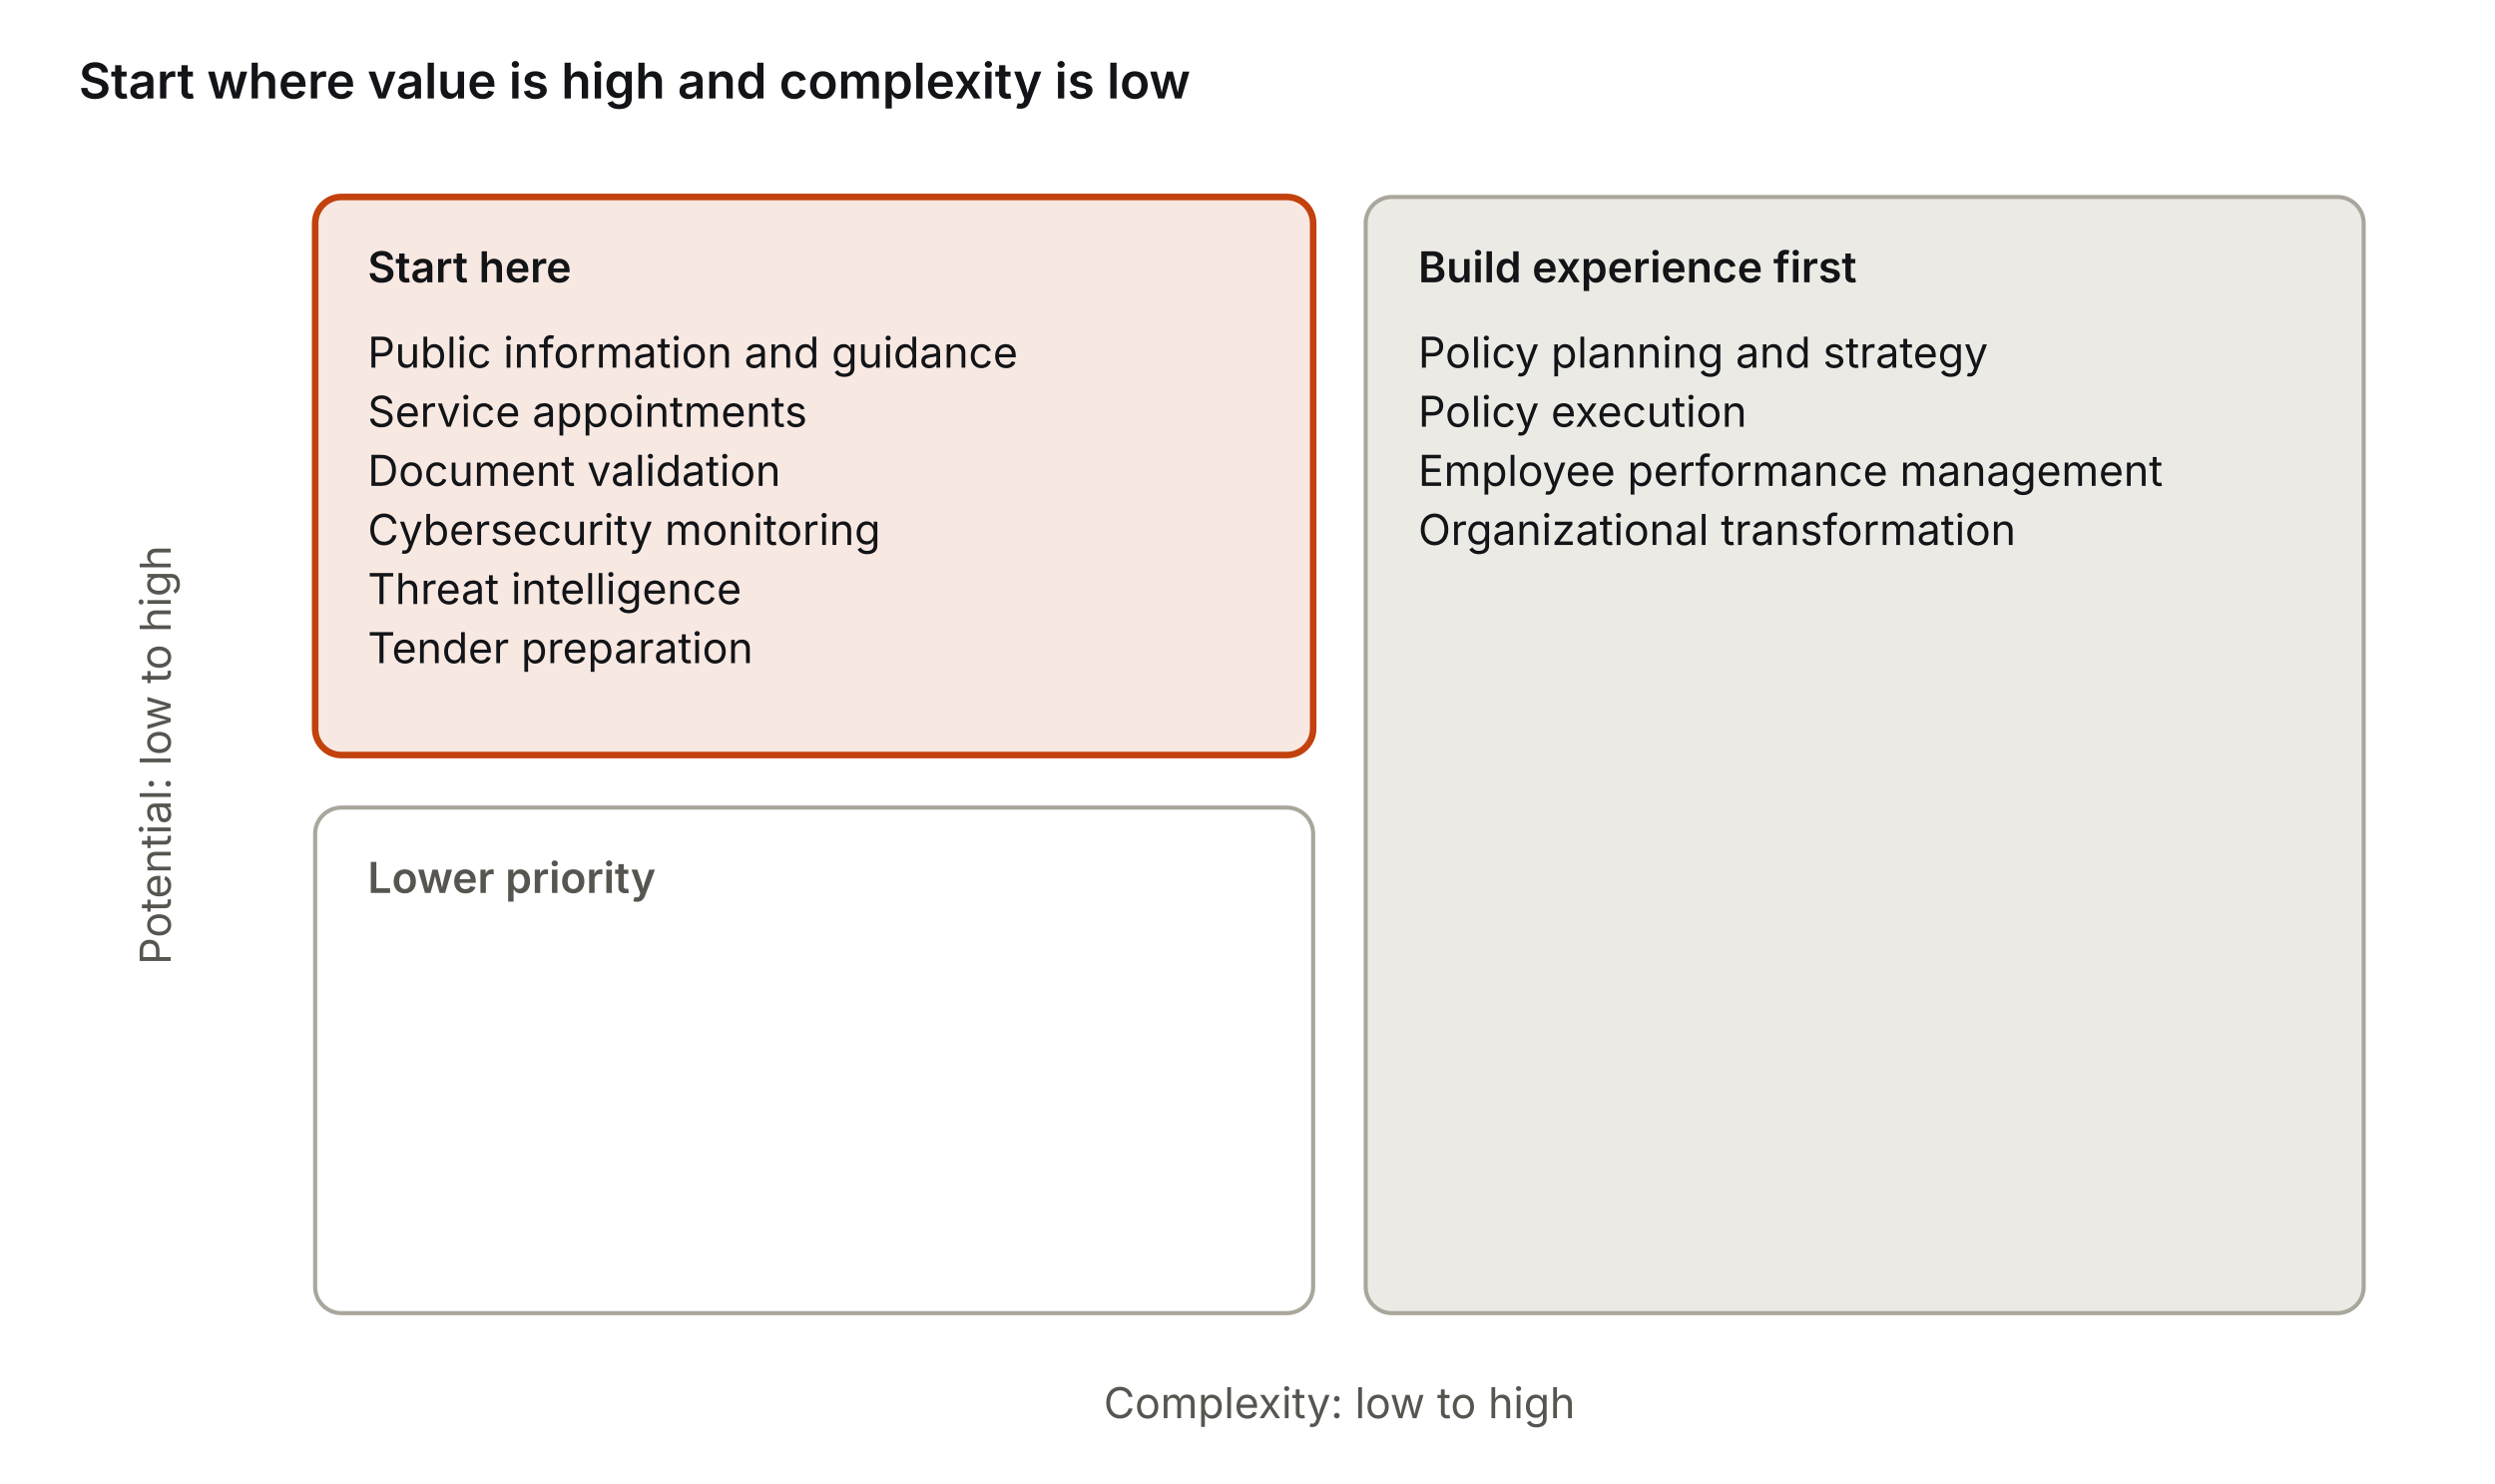
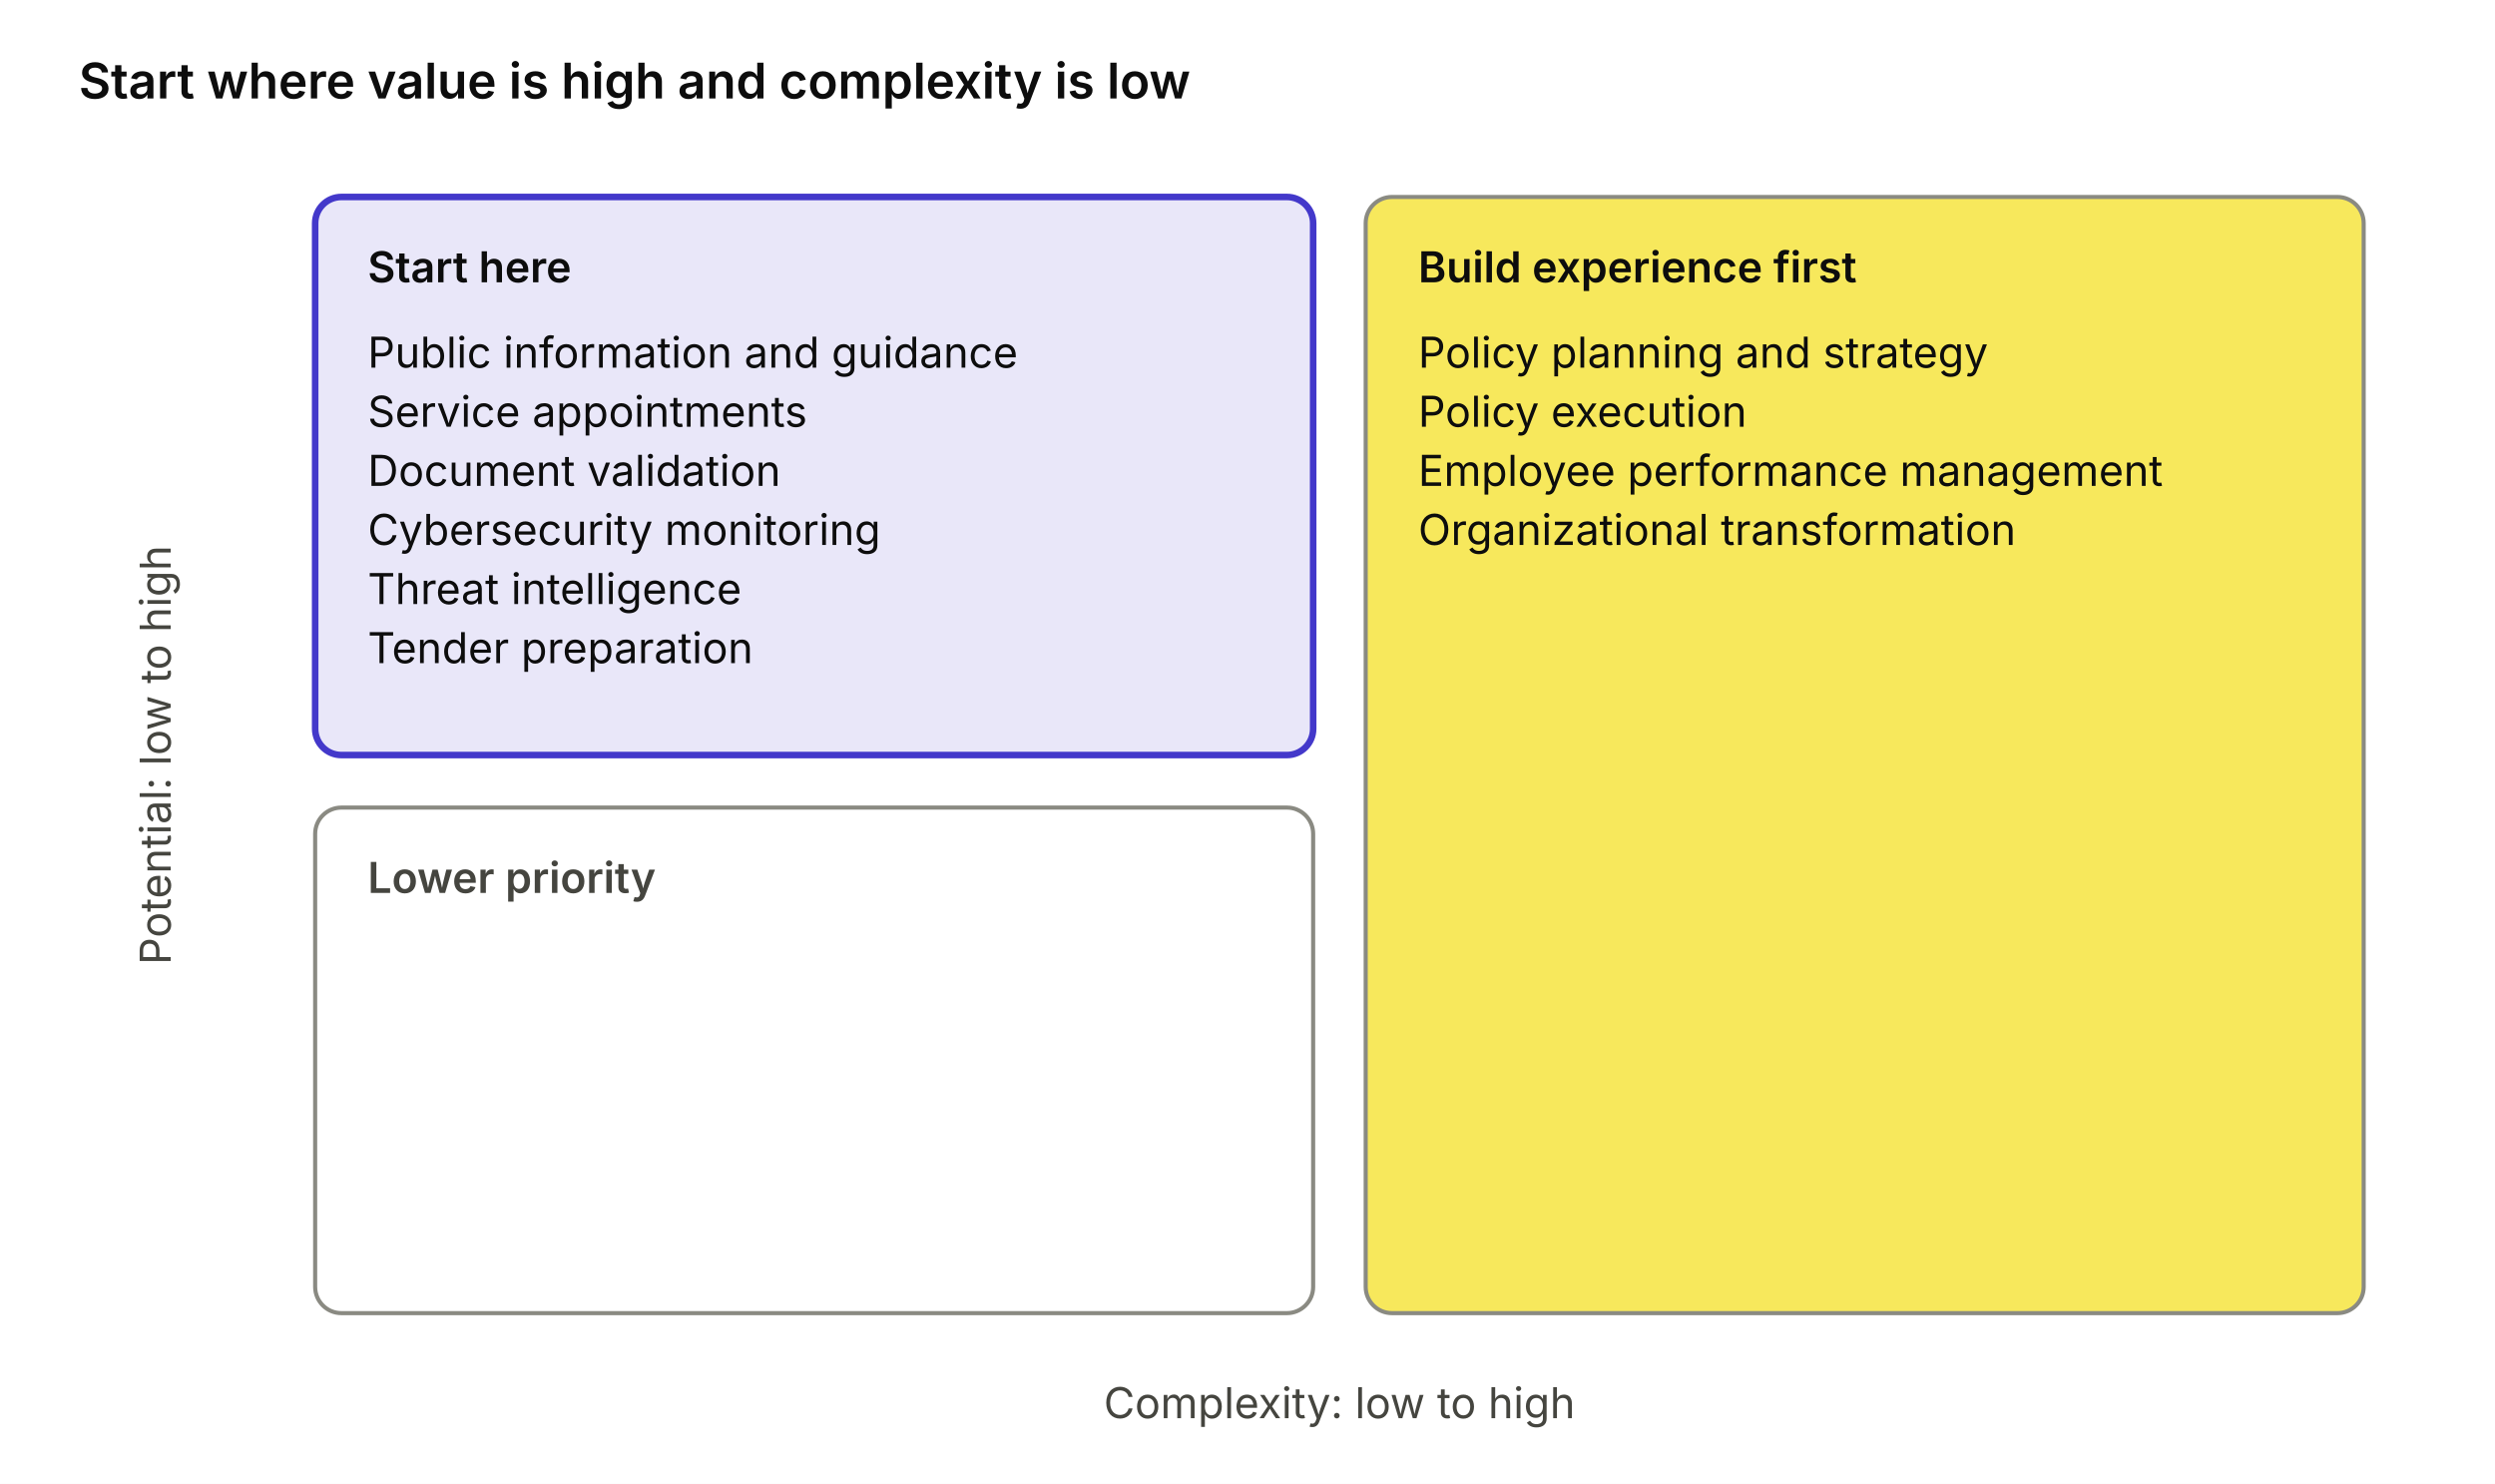
<svg xmlns="http://www.w3.org/2000/svg" font-family="Inter, Helvetica, Arial, sans-serif" viewBox="0 0 760 452" role="img" aria-label="Start where value is high and complexity is low" font-size="13">
  <rect width="100%" height="100%" fill="#FFFFFF" />
-   <text x="24" y="30" font-size="15" font-weight="600" fill="#121417">Start where value is high and complexity is low</text>
+   <text x="24" y="30" font-size="15" font-weight="600" fill="#0D0D0D">Start where value is high and complexity is low</text>
  <g>
-     <rect x="96" y="60" width="304" height="170" rx="8" fill="#C2410C" fill-opacity="0.12" stroke="#C2410C" stroke-width="2" />
-     <text x="112" y="86" font-weight="600" fill="#121417">Start here</text>
-     <text x="112" y="112" fill="#121417">Public information and guidance</text>
-     <text x="112" y="130" fill="#121417">Service appointments</text>
-     <text x="112" y="148" fill="#121417">Document validation</text>
-     <text x="112" y="166" fill="#121417">Cybersecurity monitoring</text>
-     <text x="112" y="184" fill="#121417">Threat intelligence</text>
-     <text x="112" y="202" fill="#121417">Tender preparation</text>
+     <rect x="96" y="60" width="304" height="170" rx="8" fill="#4338CA" fill-opacity="0.12" stroke="#4338CA" stroke-width="2" />
+     <text x="112" y="86" font-weight="600" fill="#0D0D0D">Start here</text>
+     <text x="112" y="112" fill="#0D0D0D">Public information and guidance</text>
+     <text x="112" y="130" fill="#0D0D0D">Service appointments</text>
+     <text x="112" y="148" fill="#0D0D0D">Document validation</text>
+     <text x="112" y="166" fill="#0D0D0D">Cybersecurity monitoring</text>
+     <text x="112" y="184" fill="#0D0D0D">Threat intelligence</text>
+     <text x="112" y="202" fill="#0D0D0D">Tender preparation</text>
  </g>
  <g>
-     <rect x="416" y="60" width="304" height="340" rx="8" fill="#ECEAE4" stroke="#A9A69C" stroke-width="1.25" />
-     <text x="432" y="86" font-weight="600" fill="#121417">Build experience first</text>
-     <text x="432" y="112" fill="#121417">Policy planning and strategy</text>
-     <text x="432" y="130" fill="#121417">Policy execution</text>
-     <text x="432" y="148" fill="#121417">Employee performance management</text>
-     <text x="432" y="166" fill="#121417">Organizational transformation</text>
+     <rect x="416" y="60" width="304" height="340" rx="8" fill="#F7E85C" stroke="#8A8A82" stroke-width="1.25" />
+     <text x="432" y="86" font-weight="600" fill="#0D0D0D">Build experience first</text>
+     <text x="432" y="112" fill="#0D0D0D">Policy planning and strategy</text>
+     <text x="432" y="130" fill="#0D0D0D">Policy execution</text>
+     <text x="432" y="148" fill="#0D0D0D">Employee performance management</text>
+     <text x="432" y="166" fill="#0D0D0D">Organizational transformation</text>
  </g>
  <g>
-     <rect x="96" y="246" width="304" height="154" rx="8" fill="none" stroke="#A9A69C" stroke-width="1.25" />
-     <text x="112" y="272" font-weight="600" fill="#57554F">Lower priority</text>
+     <rect x="96" y="246" width="304" height="154" rx="8" fill="none" stroke="#8A8A82" stroke-width="1.25" />
+     <text x="112" y="272" font-weight="600" fill="#45453F">Lower priority</text>
  </g>
  <g>
-     <text transform="rotate(-90 52 230)" x="52" y="230" text-anchor="middle" fill="#57554F">Potential: low to high</text>
-     <text x="408" y="432" text-anchor="middle" fill="#57554F">Complexity: low to high</text>
+     <text transform="rotate(-90 52 230)" x="52" y="230" text-anchor="middle" fill="#45453F">Potential: low to high</text>
+     <text x="408" y="432" text-anchor="middle" fill="#45453F">Complexity: low to high</text>
  </g>
</svg>
